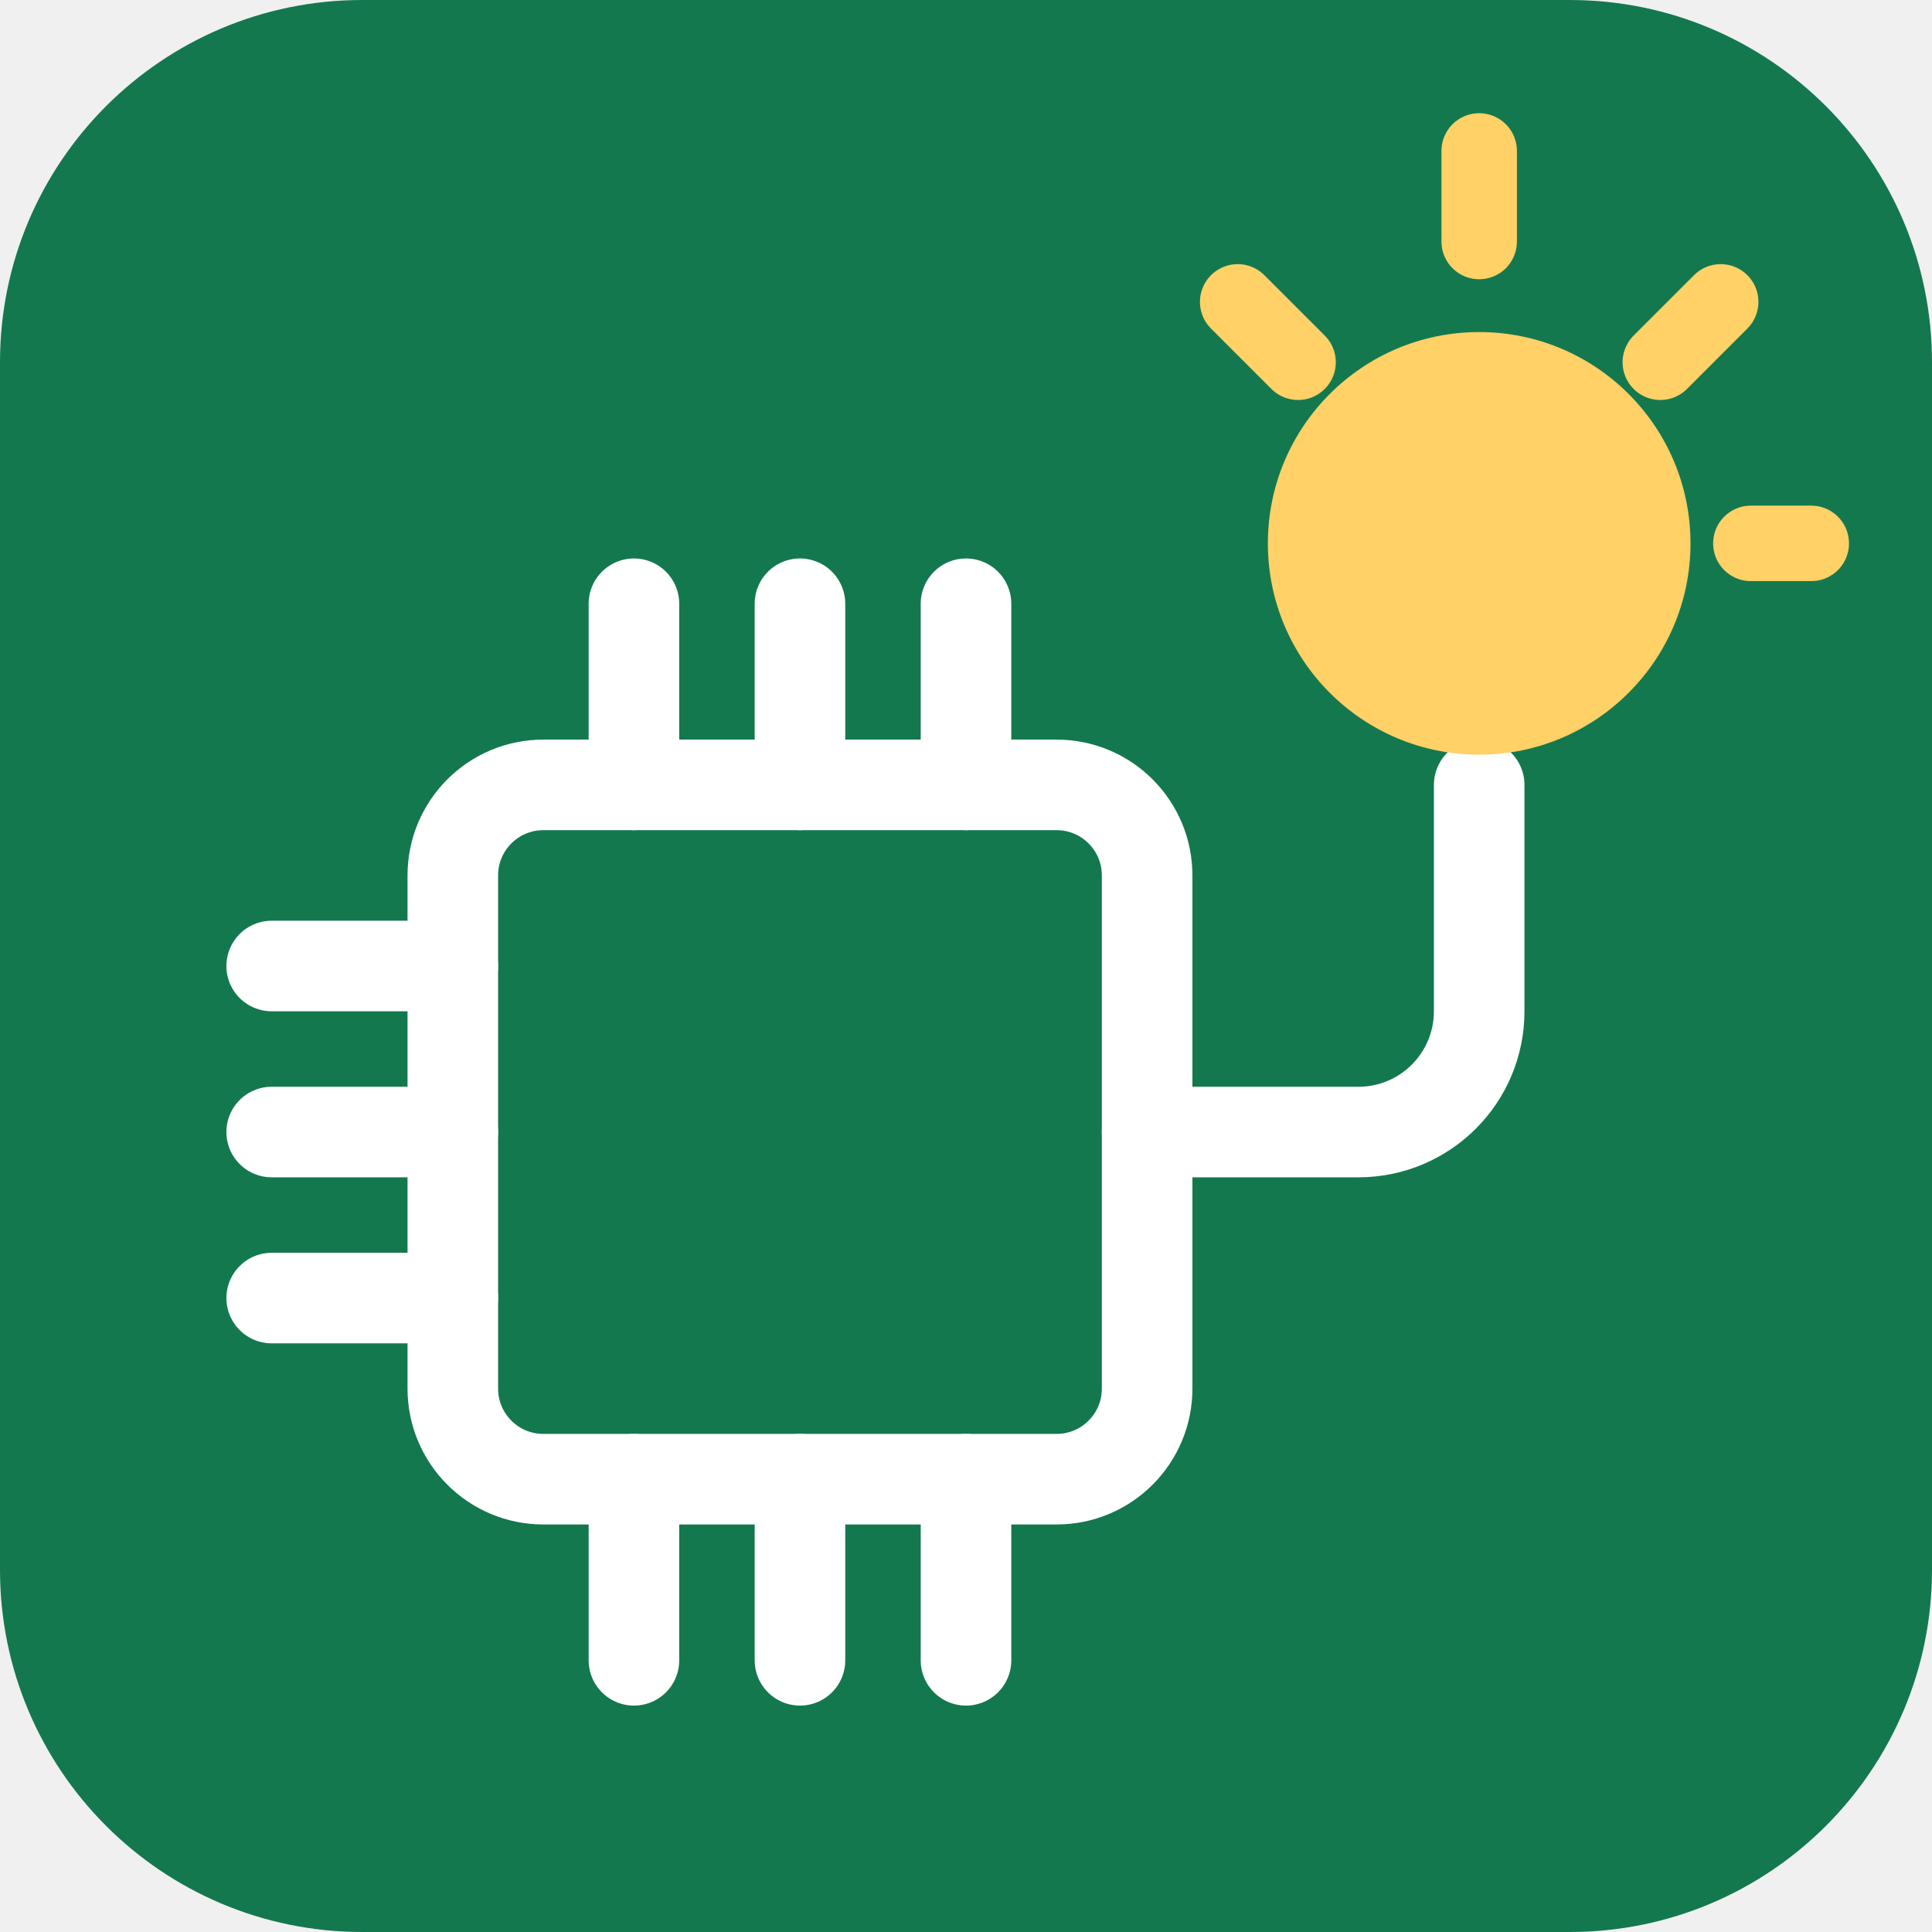
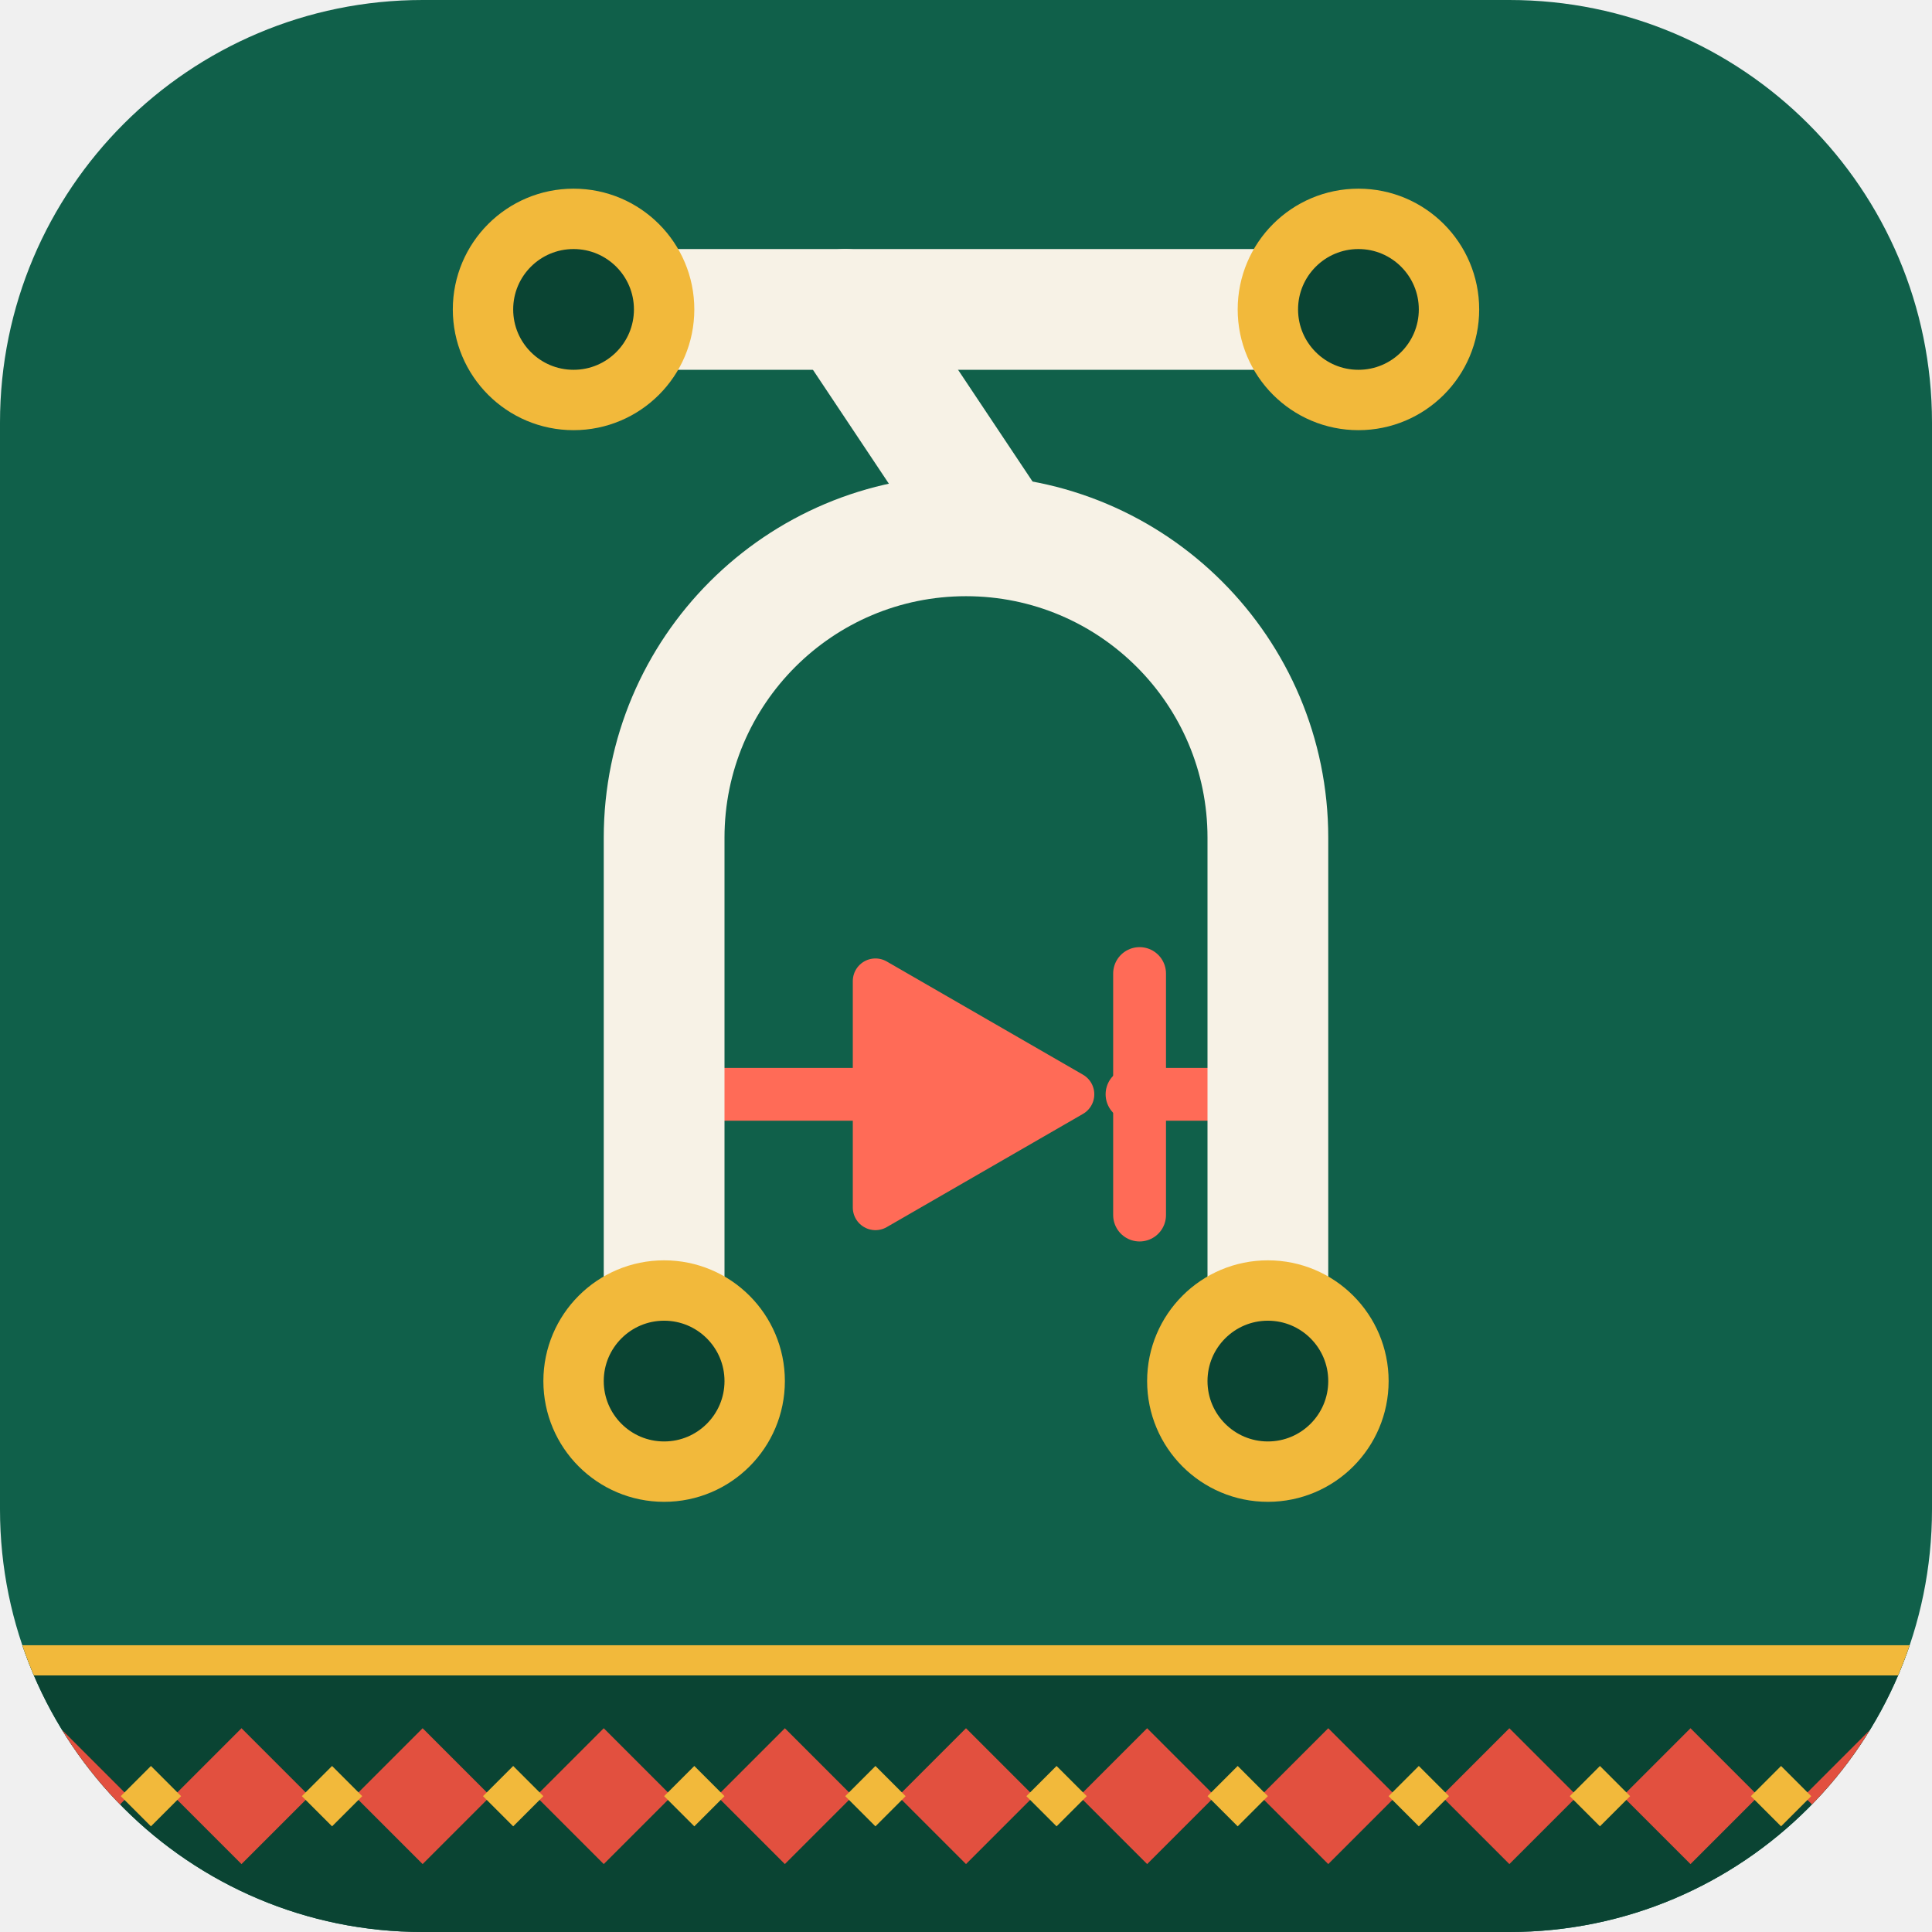
<svg xmlns="http://www.w3.org/2000/svg" viewBox="0 0 128 128">
-   <rect width="128" height="128" rx="24" fill="#14784f" />
-   <g fill="none" stroke="#ffffff" stroke-width="6" stroke-linecap="round" stroke-linejoin="round">
-     <rect x="30" y="52" width="46" height="46" rx="6" />
-     <path d="M42 52V40M53 52V40M64 52V40M42 98v12M53 98v12M64 98v12M30 64H18M30 75H18M30 86H18" />
-     <path d="M76 75h14a8 8 0 0 0 8-8V52" />
-   </g>
-   <circle cx="98" cy="36" r="14" fill="#ffd166" />
-   <g stroke="#ffd166" stroke-width="5" stroke-linecap="round">
-     <path d="M98 10v6M120 36h-4M114 20l-4 4M82 20l4 4" />
+   <defs>
+     <clipPath id="r">
+       <rect width="128" height="128" rx="28" />
+     </clipPath>
+   </defs>
+   <g clip-path="url(#r)">
+     <rect width="128" height="128" fill="#10604a" />
+     <g transform="translate(0,-1.5)">
+       <path d="M46 74H57M75 74H82" stroke="#ff6b57" stroke-width="3.5" stroke-linecap="round" />
+       <g fill="none" stroke="#f7f2e6" stroke-width="8" stroke-linecap="round" stroke-linejoin="round">
+         <path d="M38 22H90" />
+         <path d="M56 22L66 37" />
+         <path d="M44 92V57a20 20 0 0 1 40 0V92" />
+       </g>
+       <g fill="#0a4433" stroke="#f2b93b" stroke-width="4">
+         <circle cx="38" cy="22" r="6" />
+         <circle cx="90" cy="22" r="6" />
+         <circle cx="44" cy="93" r="6" />
+         <circle cx="84" cy="93" r="6" />
+       </g>
+       <path d="M58 66.5L71 74L58 81.5Z" fill="#ff6b57" stroke="#ff6b57" stroke-width="3" stroke-linejoin="round" />
+       <path d="M75.5 66V82" stroke="#ff6b57" stroke-width="3.5" stroke-linecap="round" />
+     </g>
+     <g transform="translate(0,109)">
+       <rect width="128" height="19" fill="#0a4433" />
+       <rect width="128" height="2" fill="#f2b93b" />
+       <g fill="#e2503f">
+         <path d="M4 5.5l4.5 4.5-4.5 4.5-4.5-4.5z" />
+         <path d="M16 5.5l4.5 4.5-4.5 4.5-4.5-4.5z" />
+         <path d="M28 5.5l4.5 4.5-4.5 4.5-4.5-4.5z" />
+         <path d="M40 5.5l4.5 4.5-4.5 4.5-4.5-4.5z" />
+         <path d="M52 5.5l4.5 4.5-4.5 4.5-4.5-4.5z" />
+         <path d="M64 5.5l4.5 4.5-4.5 4.5-4.5-4.5z" />
+         <path d="M76 5.5l4.5 4.5-4.5 4.5-4.5-4.5z" />
+         <path d="M88 5.5l4.5 4.5-4.5 4.5-4.5-4.5z" />
+         <path d="M100 5.5l4.5 4.5-4.5 4.5-4.5-4.5z" />
+         <path d="M112 5.5l4.5 4.5-4.5 4.5-4.5-4.5z" />
+         <path d="M124 5.5l4.5 4.5-4.5 4.5-4.5-4.5z" />
+       </g>
+       <g fill="#f2b93b">
+         <path d="M10 8l2 2-2 2-2-2z" />
+         <path d="M22 8l2 2-2 2-2-2z" />
+         <path d="M34 8l2 2-2 2-2-2z" />
+         <path d="M46 8l2 2-2 2-2-2z" />
+         <path d="M58 8l2 2-2 2-2-2z" />
+         <path d="M70 8l2 2-2 2-2-2z" />
+         <path d="M82 8l2 2-2 2-2-2z" />
+         <path d="M94 8l2 2-2 2-2-2z" />
+         <path d="M106 8l2 2-2 2-2-2z" />
+         <path d="M118 8l2 2-2 2-2-2z" />
+       </g>
+     </g>
  </g>
</svg>
